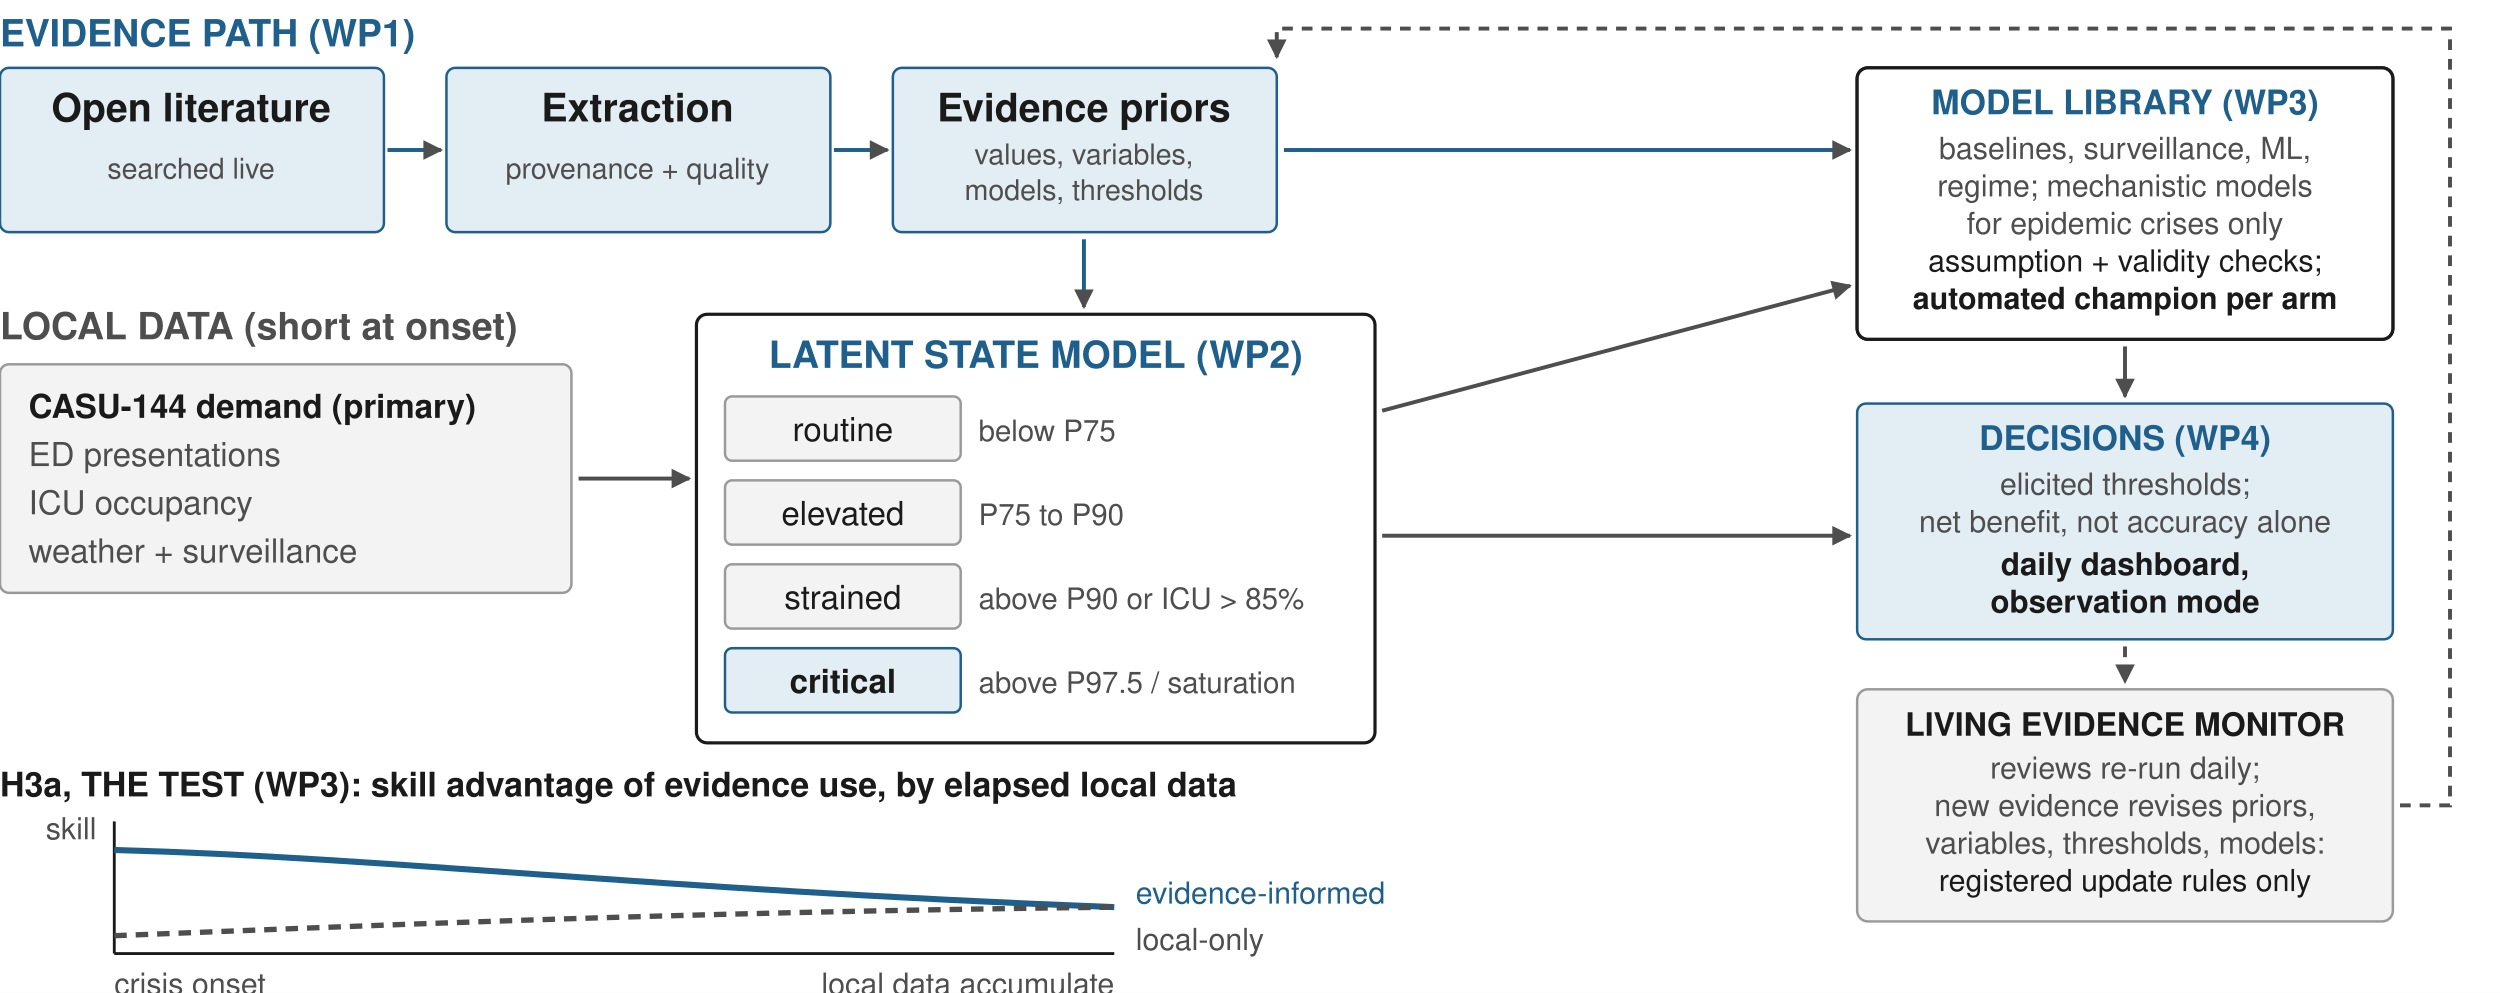
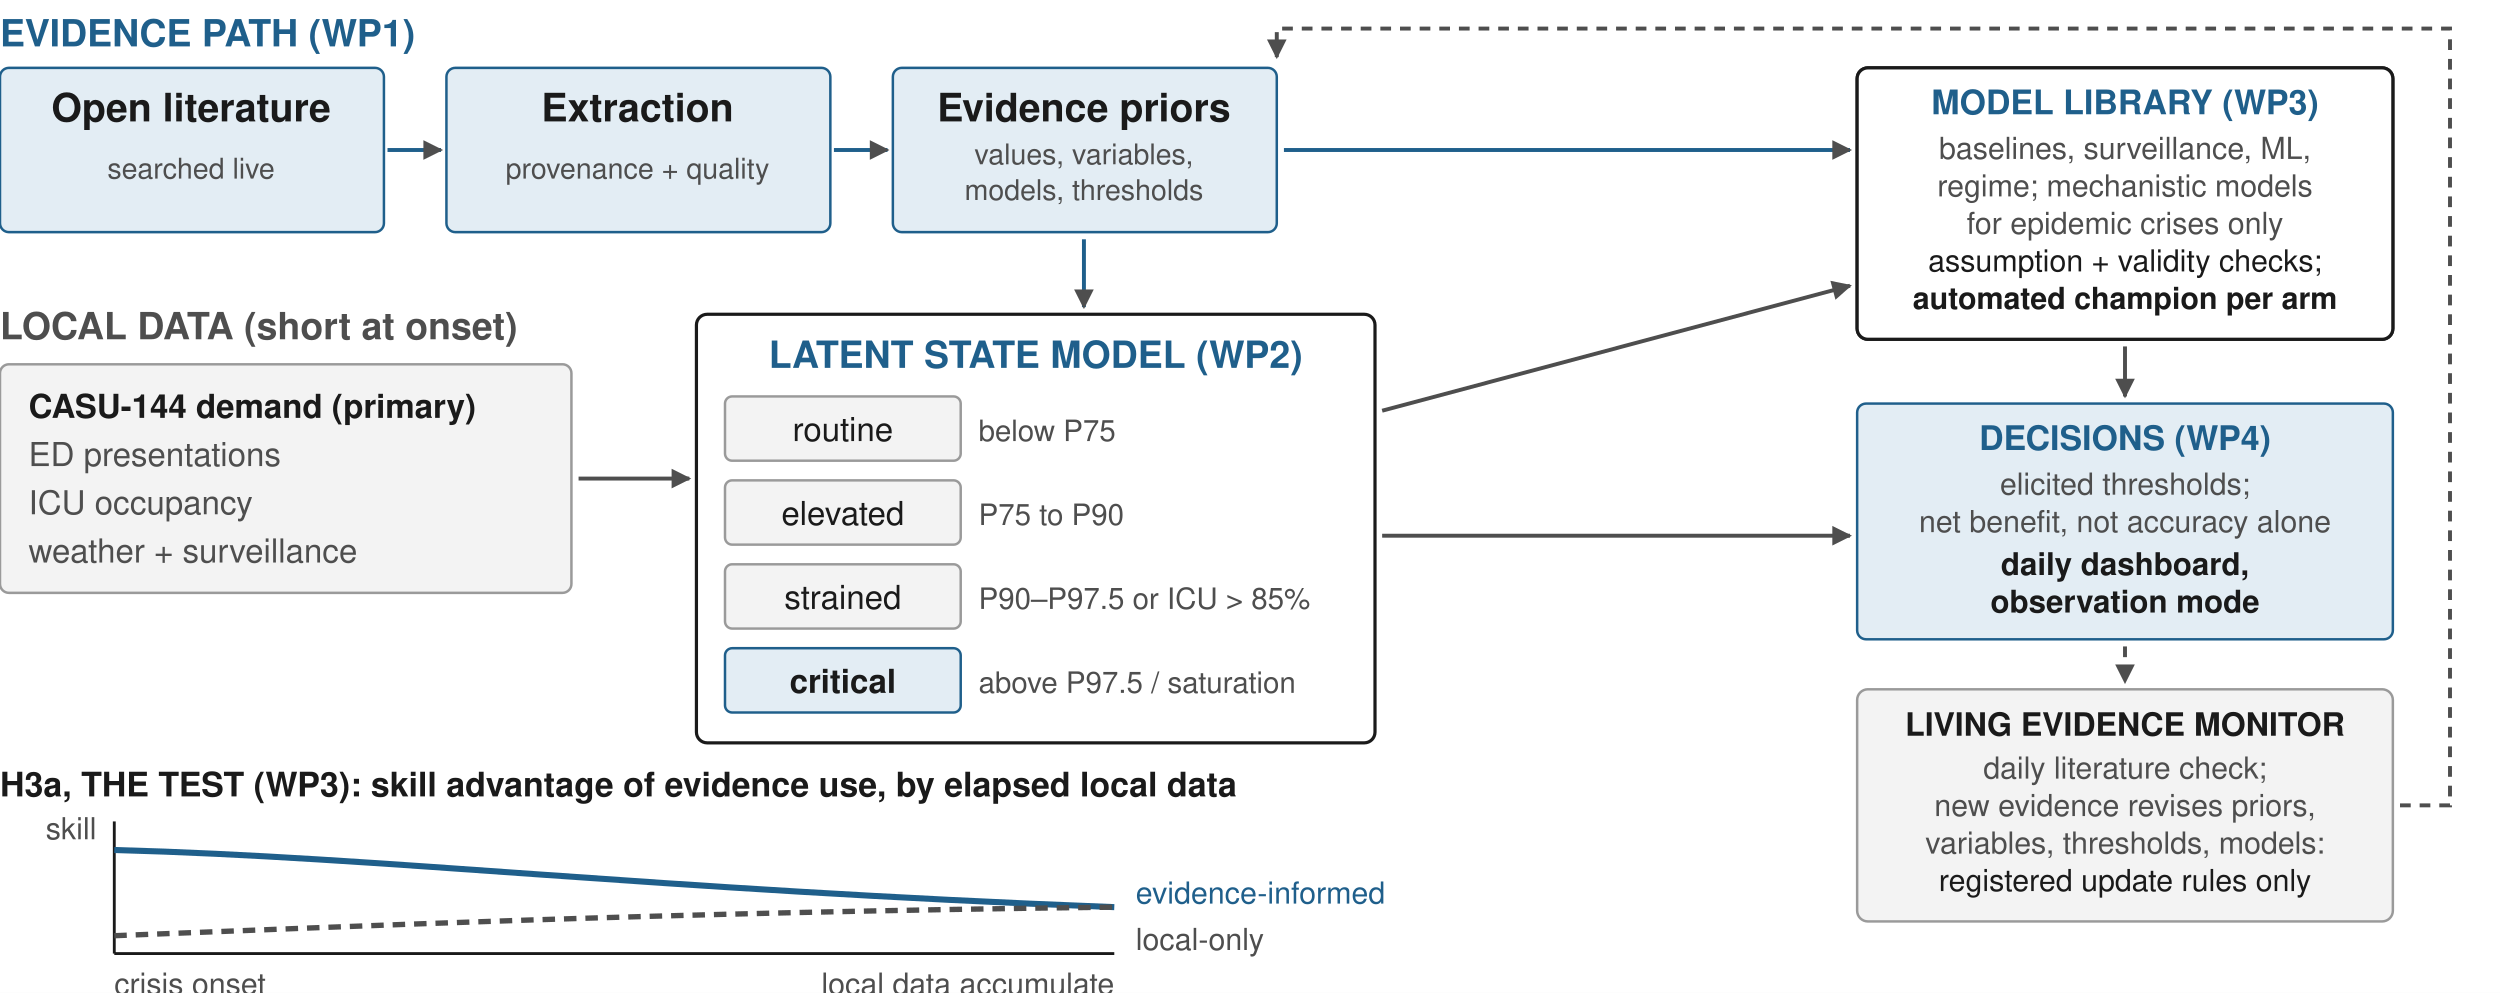
<svg xmlns="http://www.w3.org/2000/svg" width="1400" height="556" viewBox="0 0 1400 556">
  <defs>
    <marker id="a" viewBox="0 0 10 10" refX="9" refY="5" markerWidth="5" markerHeight="5" orient="auto-start-reverse">
      <path d="M 0 0 L 10 5 L 0 10 z" fill="#4e4e4e" />
    </marker>
  </defs>
  <rect width="1400" height="556" fill="white" />
  <text x="0" y="26" font-family="Helvetica, Arial, sans-serif" font-size="21" fill="#1f5f8b" text-anchor="start" font-weight="bold" font-style="normal">EVIDENCE PATH (WP1)</text>
  <rect x="0" y="38" width="215" height="92" rx="5" fill="#e3edf4" stroke="#1f5f8b" stroke-width="1.4" />
  <text x="107" y="68" font-family="Helvetica, Arial, sans-serif" font-size="22" fill="#1a1a1a" text-anchor="middle" font-weight="bold" font-style="normal">Open literature</text>
  <text x="107" y="100" font-family="Helvetica, Arial, sans-serif" font-size="16" fill="#4e4e4e" text-anchor="middle" font-weight="normal" font-style="normal">searched live</text>
  <rect x="250" y="38" width="215" height="92" rx="5" fill="#e3edf4" stroke="#1f5f8b" stroke-width="1.4" />
  <text x="357" y="68" font-family="Helvetica, Arial, sans-serif" font-size="22" fill="#1a1a1a" text-anchor="middle" font-weight="bold" font-style="normal">Extraction</text>
  <text x="357" y="100" font-family="Helvetica, Arial, sans-serif" font-size="16" fill="#4e4e4e" text-anchor="middle" font-weight="normal" font-style="normal">provenance + quality</text>
  <rect x="500" y="38" width="215" height="92" rx="5" fill="#e3edf4" stroke="#1f5f8b" stroke-width="1.4" />
  <text x="607" y="68" font-family="Helvetica, Arial, sans-serif" font-size="22" fill="#1a1a1a" text-anchor="middle" font-weight="bold" font-style="normal">Evidence priors</text>
  <text x="607" y="92" font-family="Helvetica, Arial, sans-serif" font-size="16" fill="#4e4e4e" text-anchor="middle" font-weight="normal" font-style="normal">values, variables,</text>
  <text x="607" y="112" font-family="Helvetica, Arial, sans-serif" font-size="16" fill="#4e4e4e" text-anchor="middle" font-weight="normal" font-style="normal">models, thresholds</text>
  <line x1="217" y1="84" x2="247" y2="84" stroke="#1f5f8b" stroke-width="2.2" marker-end="url(#a)" />
  <line x1="467" y1="84" x2="497" y2="84" stroke="#1f5f8b" stroke-width="2.2" marker-end="url(#a)" />
  <text x="0" y="190" font-family="Helvetica, Arial, sans-serif" font-size="21" fill="#4e4e4e" text-anchor="start" font-weight="bold" font-style="normal">LOCAL DATA (short at onset)</text>
  <rect x="0" y="204" width="320" height="128" rx="5" fill="#f3f3f3" stroke="#9a9a9a" stroke-width="1.4" />
  <text x="16" y="234" font-family="Helvetica, Arial, sans-serif" font-size="18.5" fill="#1a1a1a" text-anchor="start" font-weight="bold" font-style="normal">CASU-144 demand (primary)</text>
  <text x="16" y="261" font-family="Helvetica, Arial, sans-serif" font-size="18.5" fill="#4e4e4e" text-anchor="start" font-weight="normal" font-style="normal">ED presentations</text>
  <text x="16" y="288" font-family="Helvetica, Arial, sans-serif" font-size="18.5" fill="#4e4e4e" text-anchor="start" font-weight="normal" font-style="normal">ICU occupancy</text>
  <text x="16" y="315" font-family="Helvetica, Arial, sans-serif" font-size="18.5" fill="#4e4e4e" text-anchor="start" font-weight="normal" font-style="normal">weather + surveillance</text>
  <rect x="390" y="176" width="380" height="240" rx="6" fill="white" stroke="#1a1a1a" stroke-width="1.8" />
  <text x="580.0" y="206" font-family="Helvetica, Arial, sans-serif" font-size="21" fill="#1f5f8b" text-anchor="middle" font-weight="bold" font-style="normal">LATENT STATE MODEL (WP2)</text>
  <rect x="406" y="222" width="132" height="36" rx="4" fill="#f3f3f3" stroke="#9a9a9a" stroke-width="1.4" />
  <text x="472" y="247" font-family="Helvetica, Arial, sans-serif" font-size="18.5" fill="#1a1a1a" text-anchor="middle" font-weight="normal" font-style="normal">routine</text>
  <text x="548" y="247" font-family="Helvetica, Arial, sans-serif" font-size="16.5" fill="#4e4e4e" text-anchor="start" font-weight="normal" font-style="normal">below P75</text>
  <rect x="406" y="269" width="132" height="36" rx="4" fill="#f3f3f3" stroke="#9a9a9a" stroke-width="1.4" />
  <text x="472" y="294" font-family="Helvetica, Arial, sans-serif" font-size="18.5" fill="#1a1a1a" text-anchor="middle" font-weight="normal" font-style="normal">elevated</text>
  <text x="548" y="294" font-family="Helvetica, Arial, sans-serif" font-size="16.5" fill="#4e4e4e" text-anchor="start" font-weight="normal" font-style="normal">P75 to P90</text>
  <rect x="406" y="316" width="132" height="36" rx="4" fill="#f3f3f3" stroke="#9a9a9a" stroke-width="1.4" />
  <text x="472" y="341" font-family="Helvetica, Arial, sans-serif" font-size="18.5" fill="#1a1a1a" text-anchor="middle" font-weight="normal" font-style="normal">strained</text>
-   <text x="548" y="341" font-family="Helvetica, Arial, sans-serif" font-size="16.5" fill="#4e4e4e" text-anchor="start" font-weight="normal" font-style="normal">above P90 or ICU &gt; 85%</text>
+   <text x="548" y="341" font-family="Helvetica, Arial, sans-serif" font-size="16.5" fill="#4e4e4e" text-anchor="start" font-weight="normal" font-style="normal">P90–P97.5 or ICU &gt; 85%</text>
  <rect x="406" y="363" width="132" height="36" rx="4" fill="#e3edf4" stroke="#1f5f8b" stroke-width="1.4" />
  <text x="472" y="388" font-family="Helvetica, Arial, sans-serif" font-size="18.5" fill="#1a1a1a" text-anchor="middle" font-weight="bold" font-style="normal">critical</text>
  <text x="548" y="388" font-family="Helvetica, Arial, sans-serif" font-size="16.5" fill="#4e4e4e" text-anchor="start" font-weight="normal" font-style="normal">above P97.5 / saturation</text>
  <line x1="607" y1="134" x2="607" y2="172" stroke="#1f5f8b" stroke-width="2.2" marker-end="url(#a)" />
  <line x1="324" y1="268" x2="386" y2="268" stroke="#4e4e4e" stroke-width="2.2" marker-end="url(#a)" />
  <rect x="1040" y="38" width="300" height="152" rx="6" fill="white" stroke="#1a1a1a" stroke-width="1.8" />
  <rect x="1040" y="38" width="300" height="152" rx="6" fill="white" stroke="#1a1a1a" stroke-width="1.8" />
  <text x="1190.0" y="64" font-family="Helvetica, Arial, sans-serif" font-size="19" fill="#1f5f8b" text-anchor="middle" font-weight="bold" font-style="normal">MODEL LIBRARY (WP3)</text>
  <text x="1190.0" y="89" font-family="Helvetica, Arial, sans-serif" font-size="17" fill="#4e4e4e" text-anchor="middle" font-weight="normal" font-style="normal">baselines, surveillance, ML,</text>
  <text x="1190.0" y="110" font-family="Helvetica, Arial, sans-serif" font-size="17" fill="#4e4e4e" text-anchor="middle" font-weight="normal" font-style="normal">regime; mechanistic models</text>
  <text x="1190.0" y="131" font-family="Helvetica, Arial, sans-serif" font-size="17" fill="#4e4e4e" text-anchor="middle" font-weight="normal" font-style="normal">for epidemic crises only</text>
  <text x="1190.0" y="152" font-family="Helvetica, Arial, sans-serif" font-size="17" fill="#1a1a1a" text-anchor="middle" font-weight="normal" font-style="normal">assumption + validity checks;</text>
  <text x="1190.0" y="173" font-family="Helvetica, Arial, sans-serif" font-size="17" fill="#1a1a1a" text-anchor="middle" font-weight="bold" font-style="normal">automated champion per arm</text>
  <line x1="719" y1="84" x2="1036" y2="84" stroke="#1f5f8b" stroke-width="2.2" marker-end="url(#a)" />
  <line x1="774" y1="230" x2="1036" y2="160" stroke="#4e4e4e" stroke-width="2.2" marker-end="url(#a)" />
  <line x1="1190.0" y1="194" x2="1190.0" y2="222" stroke="#4e4e4e" stroke-width="2.2" marker-end="url(#a)" />
  <rect x="1040" y="226" width="300" height="132" rx="5" fill="#e3edf4" stroke="#1f5f8b" stroke-width="1.4" />
  <text x="1190.0" y="252" font-family="Helvetica, Arial, sans-serif" font-size="19" fill="#1f5f8b" text-anchor="middle" font-weight="bold" font-style="normal">DECISIONS (WP4)</text>
  <text x="1190.0" y="277" font-family="Helvetica, Arial, sans-serif" font-size="17" fill="#4e4e4e" text-anchor="middle" font-weight="normal" font-style="normal">elicited thresholds;</text>
  <text x="1190.0" y="298" font-family="Helvetica, Arial, sans-serif" font-size="17" fill="#4e4e4e" text-anchor="middle" font-weight="normal" font-style="normal">net benefit, not accuracy alone</text>
  <text x="1190.0" y="322" font-family="Helvetica, Arial, sans-serif" font-size="17.5" fill="#1a1a1a" text-anchor="middle" font-weight="bold" font-style="normal">daily dashboard,</text>
  <text x="1190.0" y="343" font-family="Helvetica, Arial, sans-serif" font-size="17.5" fill="#1a1a1a" text-anchor="middle" font-weight="bold" font-style="normal">observation mode</text>
  <line x1="774" y1="300" x2="1036" y2="300" stroke="#4e4e4e" stroke-width="2.2" marker-end="url(#a)" />
  <rect x="1040" y="386" width="300" height="130" rx="6" fill="#f3f3f3" stroke="#9a9a9a" stroke-width="1.4" />
  <text x="1190.0" y="412" font-family="Helvetica, Arial, sans-serif" font-size="18" fill="#1a1a1a" text-anchor="middle" font-weight="bold" font-style="normal">LIVING EVIDENCE MONITOR</text>
-   <text x="1190.0" y="436" font-family="Helvetica, Arial, sans-serif" font-size="17" fill="#4e4e4e" text-anchor="middle" font-weight="normal" font-style="normal">reviews re-run daily;</text>
+   <text x="1190.0" y="436" font-family="Helvetica, Arial, sans-serif" font-size="17" fill="#4e4e4e" text-anchor="middle" font-weight="normal" font-style="normal">daily literature check;</text>
  <text x="1190.0" y="457" font-family="Helvetica, Arial, sans-serif" font-size="17" fill="#4e4e4e" text-anchor="middle" font-weight="normal" font-style="normal">new evidence revises priors,</text>
  <text x="1190.0" y="478" font-family="Helvetica, Arial, sans-serif" font-size="17" fill="#4e4e4e" text-anchor="middle" font-weight="normal" font-style="normal">variables, thresholds, models:</text>
  <text x="1190.0" y="499" font-family="Helvetica, Arial, sans-serif" font-size="17" fill="#1a1a1a" text-anchor="middle" font-weight="normal" font-style="normal">registered update rules only</text>
  <line x1="1190.0" y1="362" x2="1190.0" y2="382" stroke="#4e4e4e" stroke-width="2.2" marker-end="url(#a)" stroke-dasharray="6,5" />
  <path d="M 1344 451 L 1372 451 L 1372 16 L 715 16 L 715 32" fill="none" stroke="#4e4e4e" stroke-width="2.2" stroke-dasharray="6,5" marker-end="url(#a)" />
  <text x="0" y="446" font-family="Helvetica, Arial, sans-serif" font-size="19" fill="#1a1a1a" text-anchor="start" font-weight="bold" font-style="normal">H3a, THE TEST (WP3):  skill advantage of evidence use, by elapsed local data</text>
  <line x1="64" y1="534" x2="624" y2="534" stroke="#1a1a1a" stroke-width="1.6" />
  <line x1="64" y1="460" x2="64" y2="534" stroke="#1a1a1a" stroke-width="1.6" />
  <path d="M 64 476 C 214 480 364 498 624 508" fill="none" stroke="#1f5f8b" stroke-width="3.4" />
  <path d="M 64 524 C 194 519 364 511 624 508" fill="none" stroke="#4e4e4e" stroke-width="3" stroke-dasharray="7,5" />
  <text x="636" y="506" font-family="Helvetica, Arial, sans-serif" font-size="17" fill="#1f5f8b" text-anchor="start" font-weight="normal" font-style="normal">evidence-informed</text>
  <text x="636" y="532" font-family="Helvetica, Arial, sans-serif" font-size="17" fill="#4e4e4e" text-anchor="start" font-weight="normal" font-style="normal">local-only</text>
  <text x="54" y="470" font-family="Helvetica, Arial, sans-serif" font-size="17" fill="#4e4e4e" text-anchor="end" font-weight="normal" font-style="normal">skill</text>
  <text x="64" y="557" font-family="Helvetica, Arial, sans-serif" font-size="17" fill="#4e4e4e" text-anchor="start" font-weight="normal" font-style="normal">crisis onset</text>
  <text x="624" y="557" font-family="Helvetica, Arial, sans-serif" font-size="17" fill="#4e4e4e" text-anchor="end" font-weight="normal" font-style="normal">local data accumulate</text>
</svg>
